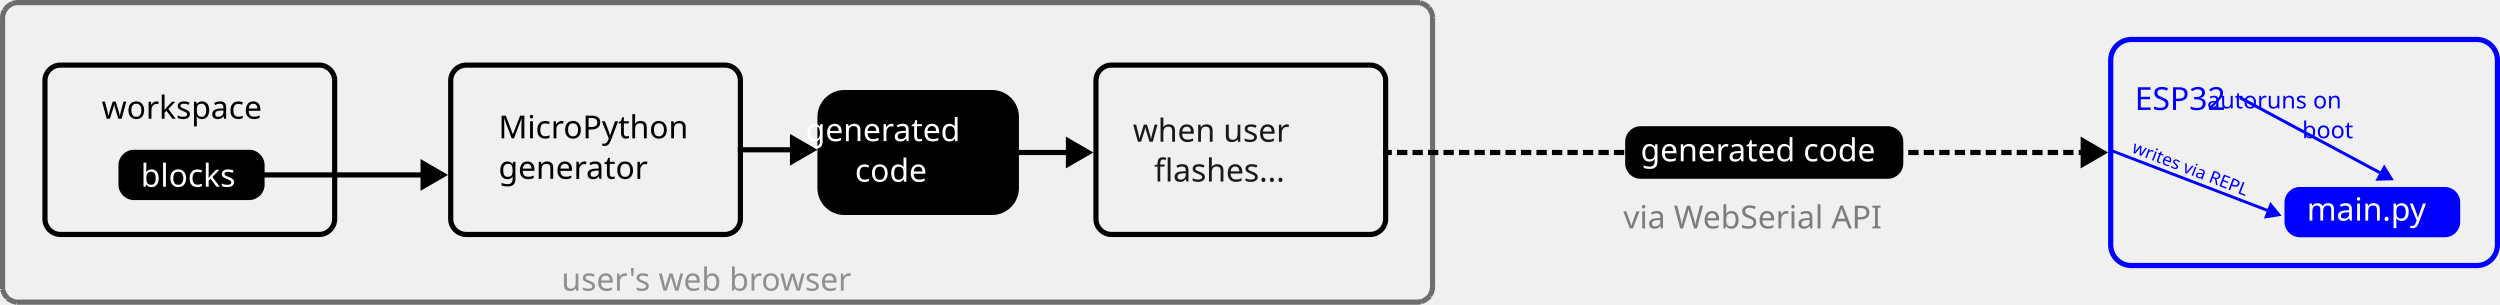
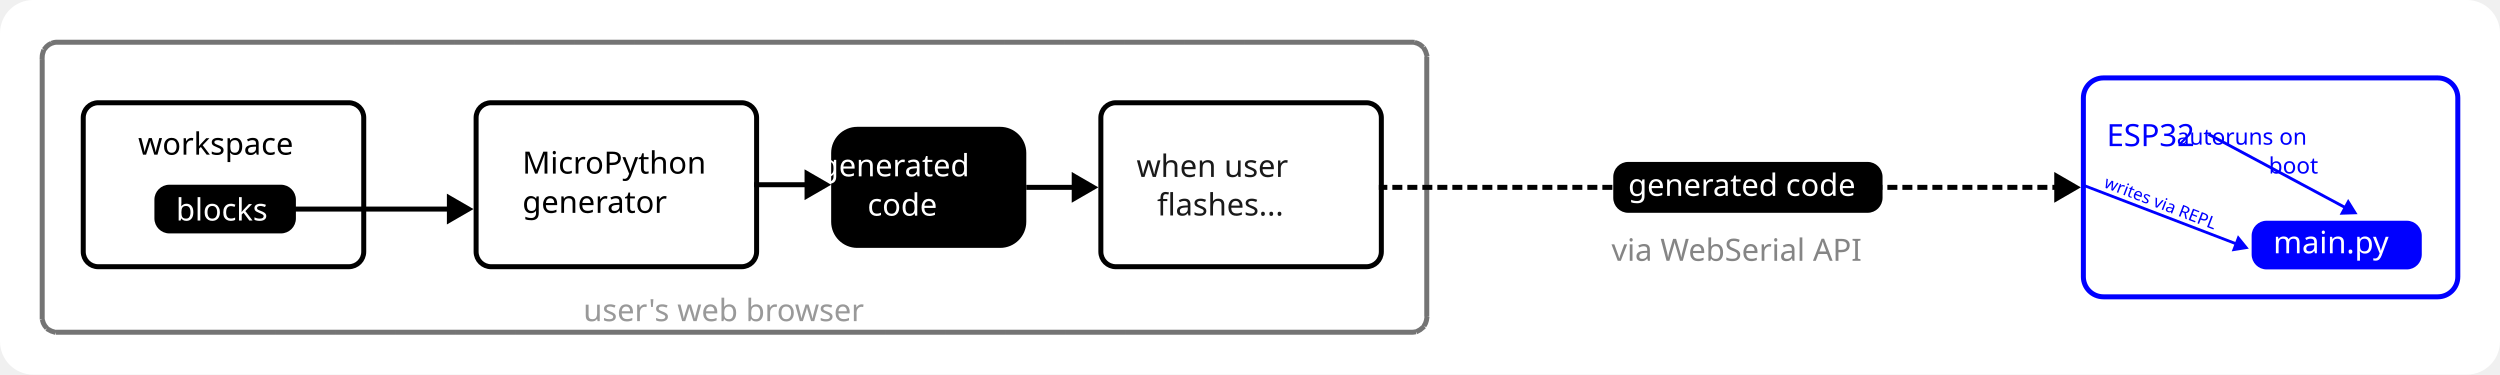
- <svg xmlns="http://www.w3.org/2000/svg" width="332.569mm" height="40.557mm" viewBox="0 0 332.569 40.557" version="1.1" id="svg1">
+ <svg xmlns="http://www.w3.org/2000/svg" width="343.478mm" height="51.467mm" viewBox="0 0 343.478 51.467" version="1.1" id="svg1">
  <defs id="defs1">
    <marker style="overflow:visible" id="marker12" refX="0" refY="0" orient="auto-start-reverse" markerWidth="1" markerHeight="1" viewBox="0 0 1 1" preserveAspectRatio="xMidYMid">
      <path transform="scale(0.5)" style="fill:context-stroke;fill-rule:evenodd;stroke:context-stroke;stroke-width:1pt" d="M 5.77,0 -2.88,5 V -5 Z" id="path12" />
    </marker>
    <marker style="overflow:visible" id="Triangle" refX="0" refY="0" orient="auto-start-reverse" markerWidth="1" markerHeight="1" viewBox="0 0 1 1" preserveAspectRatio="xMidYMid">
      <path transform="scale(0.5)" style="fill:context-stroke;fill-rule:evenodd;stroke:context-stroke;stroke-width:1pt" d="M 5.77,0 -2.88,5 V -5 Z" id="path135" />
    </marker>
  </defs>
-   <g id="layer1" transform="translate(-16.0168,-0.1080847)">
+   <g id="layer1" transform="translate(-10.56192,5.346795)">
+     <rect style="fill:#ffffff;fill-opacity:1;stroke-width:0.786;stroke-linecap:square;stroke-dasharray:0.786, 0.786;stroke-opacity:0;paint-order:stroke markers fill" id="rect1" width="343.478" height="51.467" x="-126.132" y="-6.016" ry="4.557" transform="translate(136.6943,0.6688504)" />
    <text xml:space="preserve" style="font-size:4.233px;font-family:'Times New Roman';-inkscape-font-specification:'Times New Roman, ';text-align:start;writing-mode:lr-tb;direction:ltr;text-anchor:start;fill:none;stroke:#000000;stroke-width:2.087;stroke-linecap:square;paint-order:stroke markers fill" x="29.538" y="15.906" id="text1">
      <tspan id="tspan1" style="font-style:normal;font-variant:normal;font-weight:normal;font-stretch:normal;font-family:sans-serif;-inkscape-font-specification:sans-serif;fill:#000000;fill-opacity:1;stroke:none;stroke-width:2.087" x="29.538" y="15.906">workspace</tspan>
    </text>
    <rect style="fill:#000000;fill-opacity:1;stroke:none;stroke-width:0.687;stroke-linecap:square;stroke-dasharray:none;stroke-opacity:1;paint-order:stroke markers fill" id="rect3" width="19.44" height="6.69" x="31.776" y="20.033" ry="2.058" />
    <text xml:space="preserve" style="font-size:4.233px;font-family:'Times New Roman';-inkscape-font-specification:'Times New Roman, ';text-align:start;writing-mode:lr-tb;direction:ltr;text-anchor:start;fill:#ffffff;fill-opacity:1;stroke:none;stroke-width:2.087;stroke-linecap:square;stroke-opacity:1;paint-order:stroke markers fill" x="34.749" y="24.954" id="text2">
      <tspan id="tspan2" style="font-style:normal;font-variant:normal;font-weight:normal;font-stretch:normal;font-family:sans-serif;-inkscape-font-specification:sans-serif;fill:#ffffff;fill-opacity:1;stroke:none;stroke-width:2.087;stroke-opacity:1" x="34.749" y="24.954">blocks</tspan>
    </text>
    <rect style="fill:none;fill-opacity:1;stroke:#000000;stroke-width:0.687;stroke-linecap:square;stroke-dasharray:none;stroke-opacity:1;paint-order:stroke markers fill" id="rect2" width="38.537" height="22.528" x="21.999" y="8.769" ry="2.058" />
    <path style="fill:none;fill-opacity:1;stroke:#000000;stroke-width:0.687;stroke-linecap:square;stroke-dasharray:none;stroke-opacity:1;marker-end:url(#Triangle);paint-order:stroke markers fill" d="M 51.216,23.378 H 73.179" id="path3" />
    <rect style="fill:none;fill-opacity:1;stroke:#000000;stroke-width:0.687;stroke-linecap:square;stroke-dasharray:none;stroke-opacity:1;paint-order:stroke markers fill" id="rect4" width="38.537" height="22.528" x="75.975" y="8.769" ry="2.058" />
    <text xml:space="preserve" style="font-size:4.233px;font-family:'Times New Roman';-inkscape-font-specification:'Times New Roman, ';text-align:start;writing-mode:lr-tb;direction:ltr;text-anchor:start;fill:none;stroke:#000000;stroke-width:2.087;stroke-linecap:square;paint-order:stroke markers fill" x="82.333" y="18.506" id="text5">
      <tspan id="tspan5" style="font-style:normal;font-variant:normal;font-weight:normal;font-stretch:normal;font-family:sans-serif;-inkscape-font-specification:sans-serif;fill:#000000;fill-opacity:1;stroke:none;stroke-width:2.087" x="82.333" y="18.506">MicroPython</tspan>
      <tspan style="font-style:normal;font-variant:normal;font-weight:normal;font-stretch:normal;font-family:sans-serif;-inkscape-font-specification:sans-serif;fill:#000000;fill-opacity:1;stroke:none;stroke-width:2.087" x="82.333" y="23.902" id="tspan6">generator</tspan>
    </text>
    <rect style="opacity:0.544;fill:none;fill-opacity:1;stroke:#000000;stroke-width:0.687;stroke-linecap:square;stroke-dasharray:0.687, 0.687;stroke-dashoffset:0;stroke-opacity:1;paint-order:stroke markers fill" id="rect12" width="190.226" height="39.849" x="16.36" y="0.452" ry="2.048" />
    <g id="g26" transform="translate(81.7762,0.09241514)">
      <g id="g25">
        <g id="g16" transform="translate(54.91811,0.5764353)">
          <rect style="fill:none;fill-opacity:1;stroke:#0000ff;stroke-width:0.687;stroke-linecap:square;stroke-dasharray:none;stroke-opacity:1;paint-order:stroke markers fill" id="rect6" width="51.443" height="30.072" x="160.105" y="4.69" ry="2.748" />
          <rect style="fill:#0000ff;fill-opacity:1;stroke:none;stroke-width:0.753;stroke-linecap:square;stroke-dasharray:none;stroke-opacity:1;paint-order:stroke markers fill" id="rect9" width="23.376" height="6.69" x="183.222" y="24.311" ry="2.058" />
          <text xml:space="preserve" style="font-size:4.233px;font-family:'Times New Roman';-inkscape-font-specification:'Times New Roman, ';text-align:start;writing-mode:lr-tb;direction:ltr;text-anchor:start;fill:#ffffff;fill-opacity:1;stroke:none;stroke-width:2.087;stroke-linecap:square;stroke-opacity:1;paint-order:stroke markers fill" x="186.196" y="28.779" id="text9">
            <tspan id="tspan9" style="font-style:normal;font-variant:normal;font-weight:normal;font-stretch:normal;font-family:sans-serif;-inkscape-font-specification:sans-serif;fill:#ffffff;fill-opacity:1;stroke:none;stroke-width:2.087;stroke-opacity:1" x="186.196" y="28.779">main.py</tspan>
          </text>
          <path style="fill:none;fill-opacity:1;stroke:#0000ff;stroke-width:0.387;stroke-linecap:square;stroke-dasharray:none;stroke-opacity:1;marker-end:url(#marker12);paint-order:stroke markers fill" d="m 160.156,19.457 21.396,8.199" id="path11" />
          <path style="fill:none;fill-opacity:1;stroke:#0000ff;stroke-width:0.4;stroke-linecap:square;stroke-dasharray:none;stroke-opacity:1;marker-end:url(#marker12);paint-order:stroke markers fill" d="m 177.463,12.521 19.061,10.218" id="path13" />
          <text xml:space="preserve" style="font-style:normal;font-variant:normal;font-weight:normal;font-stretch:normal;font-size:4.233px;font-family:sans-serif;-inkscape-font-specification:sans-serif;text-align:start;writing-mode:lr-tb;direction:ltr;text-anchor:start;opacity:0.477;fill:#000000;fill-opacity:1;stroke:none;stroke-width:0.387;stroke-linecap:square;stroke-dasharray:0.687, 1.374;stroke-dashoffset:31.121;stroke-opacity:0;paint-order:stroke markers fill" x="171.432" y="12.521" id="text21">
            <tspan id="tspan21" style="stroke-width:0.387" x="171.432" y="12.521" />
          </text>
          <text xml:space="preserve" style="font-size:4.233px;font-family:'Times New Roman';-inkscape-font-specification:'Times New Roman, ';text-align:start;writing-mode:lr-tb;direction:ltr;text-anchor:start;fill:#0000ff;fill-opacity:1;stroke:none;stroke-width:2.087;stroke-linecap:square;stroke-opacity:1;paint-order:stroke markers fill" x="163.311" y="14.06" id="text22">
            <tspan id="tspan22" style="font-style:normal;font-variant:normal;font-weight:normal;font-stretch:normal;font-family:sans-serif;-inkscape-font-specification:sans-serif;fill:#0000ff;fill-opacity:1;stroke:none;stroke-width:2.087;stroke-opacity:1" x="163.311" y="14.06">ESP32</tspan>
          </text>
          <text xml:space="preserve" style="font-size:2.325px;font-family:'Times New Roman';-inkscape-font-specification:'Times New Roman, ';text-align:start;writing-mode:lr-tb;direction:ltr;text-anchor:start;fill:#0000ff;fill-opacity:1;stroke:none;stroke-width:1.146;stroke-linecap:square;stroke-opacity:1;paint-order:stroke markers fill" x="159.007" y="-40.107" id="text23" transform="rotate(21.04822)">
            <tspan id="tspan23" style="font-style:normal;font-variant:normal;font-weight:normal;font-stretch:normal;font-family:sans-serif;-inkscape-font-specification:sans-serif;fill:#0000ff;fill-opacity:1;stroke:none;stroke-width:1.146;stroke-opacity:1" x="159.007" y="-40.107">writes via REPL</tspan>
          </text>
          <text xml:space="preserve" style="font-size:3.105px;font-family:'Times New Roman';-inkscape-font-specification:'Times New Roman, ';text-align:start;writing-mode:lr-tb;direction:ltr;text-anchor:start;fill:#0000ff;fill-opacity:1;stroke:none;stroke-width:1.531;stroke-linecap:square;stroke-opacity:1;paint-order:stroke markers fill" x="200.904" y="13.864" id="text24">
            <tspan id="tspan24" style="font-style:normal;font-variant:normal;font-weight:normal;font-stretch:normal;font-family:sans-serif;-inkscape-font-specification:sans-serif;text-align:end;text-anchor:end;fill:#0000ff;fill-opacity:1;stroke:none;stroke-width:1.531;stroke-opacity:1" x="200.904" y="13.864">autoruns on</tspan>
            <tspan style="font-style:normal;font-variant:normal;font-weight:normal;font-stretch:normal;font-family:sans-serif;-inkscape-font-specification:sans-serif;text-align:end;text-anchor:end;fill:#0000ff;fill-opacity:1;stroke:none;stroke-width:1.531;stroke-opacity:1" x="200.904" y="17.822" id="tspan25">boot</tspan>
          </text>
        </g>
      </g>
    </g>
    <path style="fill:none;fill-opacity:1;stroke:#000000;stroke-width:0.687;stroke-linecap:square;stroke-dasharray:0.687, 1.374;stroke-dashoffset:31.121;stroke-opacity:1;marker-end:url(#Triangle);paint-order:stroke markers fill" d="M 200.346,20.395 H 294.016" id="path16" />
    <g id="g17" transform="translate(77.87526,5.323145)">
      <rect style="opacity:1;fill:#000000;fill-opacity:1;stroke:none;stroke-width:0.387;stroke-linecap:square;stroke-dasharray:none;stroke-dashoffset:0;stroke-opacity:1;paint-order:stroke markers fill" id="rect16" width="36.998" height="6.991" x="154.334" y="11.577" ry="2.058" />
      <text xml:space="preserve" style="font-size:4.233px;font-family:'Times New Roman';-inkscape-font-specification:'Times New Roman, ';text-align:start;writing-mode:lr-tb;direction:ltr;text-anchor:start;fill:#ffffff;stroke:#000000;stroke-width:2.087;stroke-linecap:square;paint-order:stroke markers fill" x="156.382" y="16.243" id="text15">
        <tspan style="font-style:normal;font-variant:normal;font-weight:normal;font-stretch:normal;font-family:sans-serif;-inkscape-font-specification:sans-serif;fill:#ffffff;fill-opacity:1;stroke:none;stroke-width:2.087" x="156.382" y="16.243" id="tspan15">generated code</tspan>
      </text>
      <text xml:space="preserve" style="font-size:4.233px;font-family:'Times New Roman';-inkscape-font-specification:'Times New Roman, ';text-align:start;writing-mode:lr-tb;direction:ltr;text-anchor:start;opacity:0.477;fill:#000000;stroke:none;stroke-width:2.087;stroke-linecap:square;stroke-opacity:0;paint-order:stroke markers fill" x="154.091" y="25.161" id="text16">
        <tspan style="font-style:normal;font-variant:normal;font-weight:normal;font-stretch:normal;font-family:sans-serif;-inkscape-font-specification:sans-serif;fill:#000000;fill-opacity:1;stroke:none;stroke-width:2.087;stroke-opacity:0" x="154.091" y="25.161" id="tspan16">via WebSerial API</tspan>
      </text>
    </g>
    <text xml:space="preserve" style="font-size:4.233px;font-family:'Times New Roman';-inkscape-font-specification:'Times New Roman, ';text-align:start;writing-mode:lr-tb;direction:ltr;text-anchor:start;opacity:0.399;fill:none;stroke:#000000;stroke-width:2.087;stroke-linecap:square;paint-order:stroke markers fill" x="90.709" y="38.774" id="text20">
      <tspan style="font-style:normal;font-variant:normal;font-weight:normal;font-stretch:normal;font-family:sans-serif;-inkscape-font-specification:sans-serif;fill:#000000;fill-opacity:1;stroke:none;stroke-width:2.087" x="90.709" y="38.774" id="tspan20">user's web browser</tspan>
    </text>
    <rect style="fill:none;fill-opacity:1;stroke:#000000;stroke-width:0.687;stroke-linecap:square;stroke-dasharray:none;stroke-opacity:1;paint-order:stroke markers fill" id="rect26" width="38.537" height="22.528" x="161.809" y="8.769" ry="2.058" />
    <text xml:space="preserve" style="font-style:normal;font-variant:normal;font-weight:normal;font-stretch:normal;font-size:4.233px;font-family:sans-serif;-inkscape-font-specification:sans-serif;text-align:end;writing-mode:lr-tb;direction:ltr;text-anchor:end;opacity:1;fill:#0000ff;fill-opacity:1;stroke:none;stroke-width:0.687;stroke-linecap:square;stroke-dasharray:0.687, 0.687;stroke-dashoffset:0;stroke-opacity:0;paint-order:stroke markers fill" x="180.98" y="18.964" id="text26">
      <tspan id="tspan26" style="text-align:center;text-anchor:middle;fill:#1a1a1a;stroke-width:0.687" x="180.98" y="18.964">when user</tspan>
      <tspan style="text-align:center;text-anchor:middle;fill:#1a1a1a;stroke-width:0.687" x="180.98" y="24.255" id="tspan29">flashes...</tspan>
    </text>
    <g id="g28" transform="translate(-6.365181)">
      <rect style="fill:#000000;fill-opacity:1;stroke:none;stroke-width:1.272;stroke-linecap:square;stroke-dasharray:none;stroke-opacity:1;paint-order:stroke markers fill" id="rect27" width="26.809" height="16.634" x="131.121" y="12.078" ry="3.591" />
      <text xml:space="preserve" style="font-size:4.233px;font-family:'Times New Roman';-inkscape-font-specification:'Times New Roman, ';text-align:center;writing-mode:lr-tb;direction:ltr;text-anchor:middle;fill:#ffffff;fill-opacity:1;stroke:none;stroke-width:2.087;stroke-linecap:square;stroke-opacity:1;paint-order:stroke markers fill" x="144.605" y="18.885" id="text27">
        <tspan id="tspan27" style="font-style:normal;font-variant:normal;font-weight:normal;font-stretch:normal;font-family:sans-serif;-inkscape-font-specification:sans-serif;text-align:center;text-anchor:middle;fill:#ffffff;fill-opacity:1;stroke:none;stroke-width:2.087;stroke-opacity:1" x="144.605" y="18.885">generated</tspan>
        <tspan style="font-style:normal;font-variant:normal;font-weight:normal;font-stretch:normal;font-family:sans-serif;-inkscape-font-specification:sans-serif;text-align:center;text-anchor:middle;fill:#ffffff;fill-opacity:1;stroke:none;stroke-width:2.087;stroke-opacity:1" x="144.605" y="24.282" id="tspan28">code</tspan>
      </text>
    </g>
    <path style="fill:none;fill-opacity:1;stroke:#000000;stroke-width:0.687;stroke-linecap:square;stroke-dasharray:none;stroke-opacity:1;marker-end:url(#Triangle);paint-order:stroke markers fill" d="m 114.512,20.033 h 7.807" id="path29" />
    <path style="fill:none;fill-opacity:1;stroke:#000000;stroke-width:0.687;stroke-linecap:square;stroke-dasharray:none;stroke-opacity:1;marker-end:url(#Triangle);paint-order:stroke markers fill" d="m 151.906,20.395 h 7.119" id="path30" />
  </g>
</svg>
